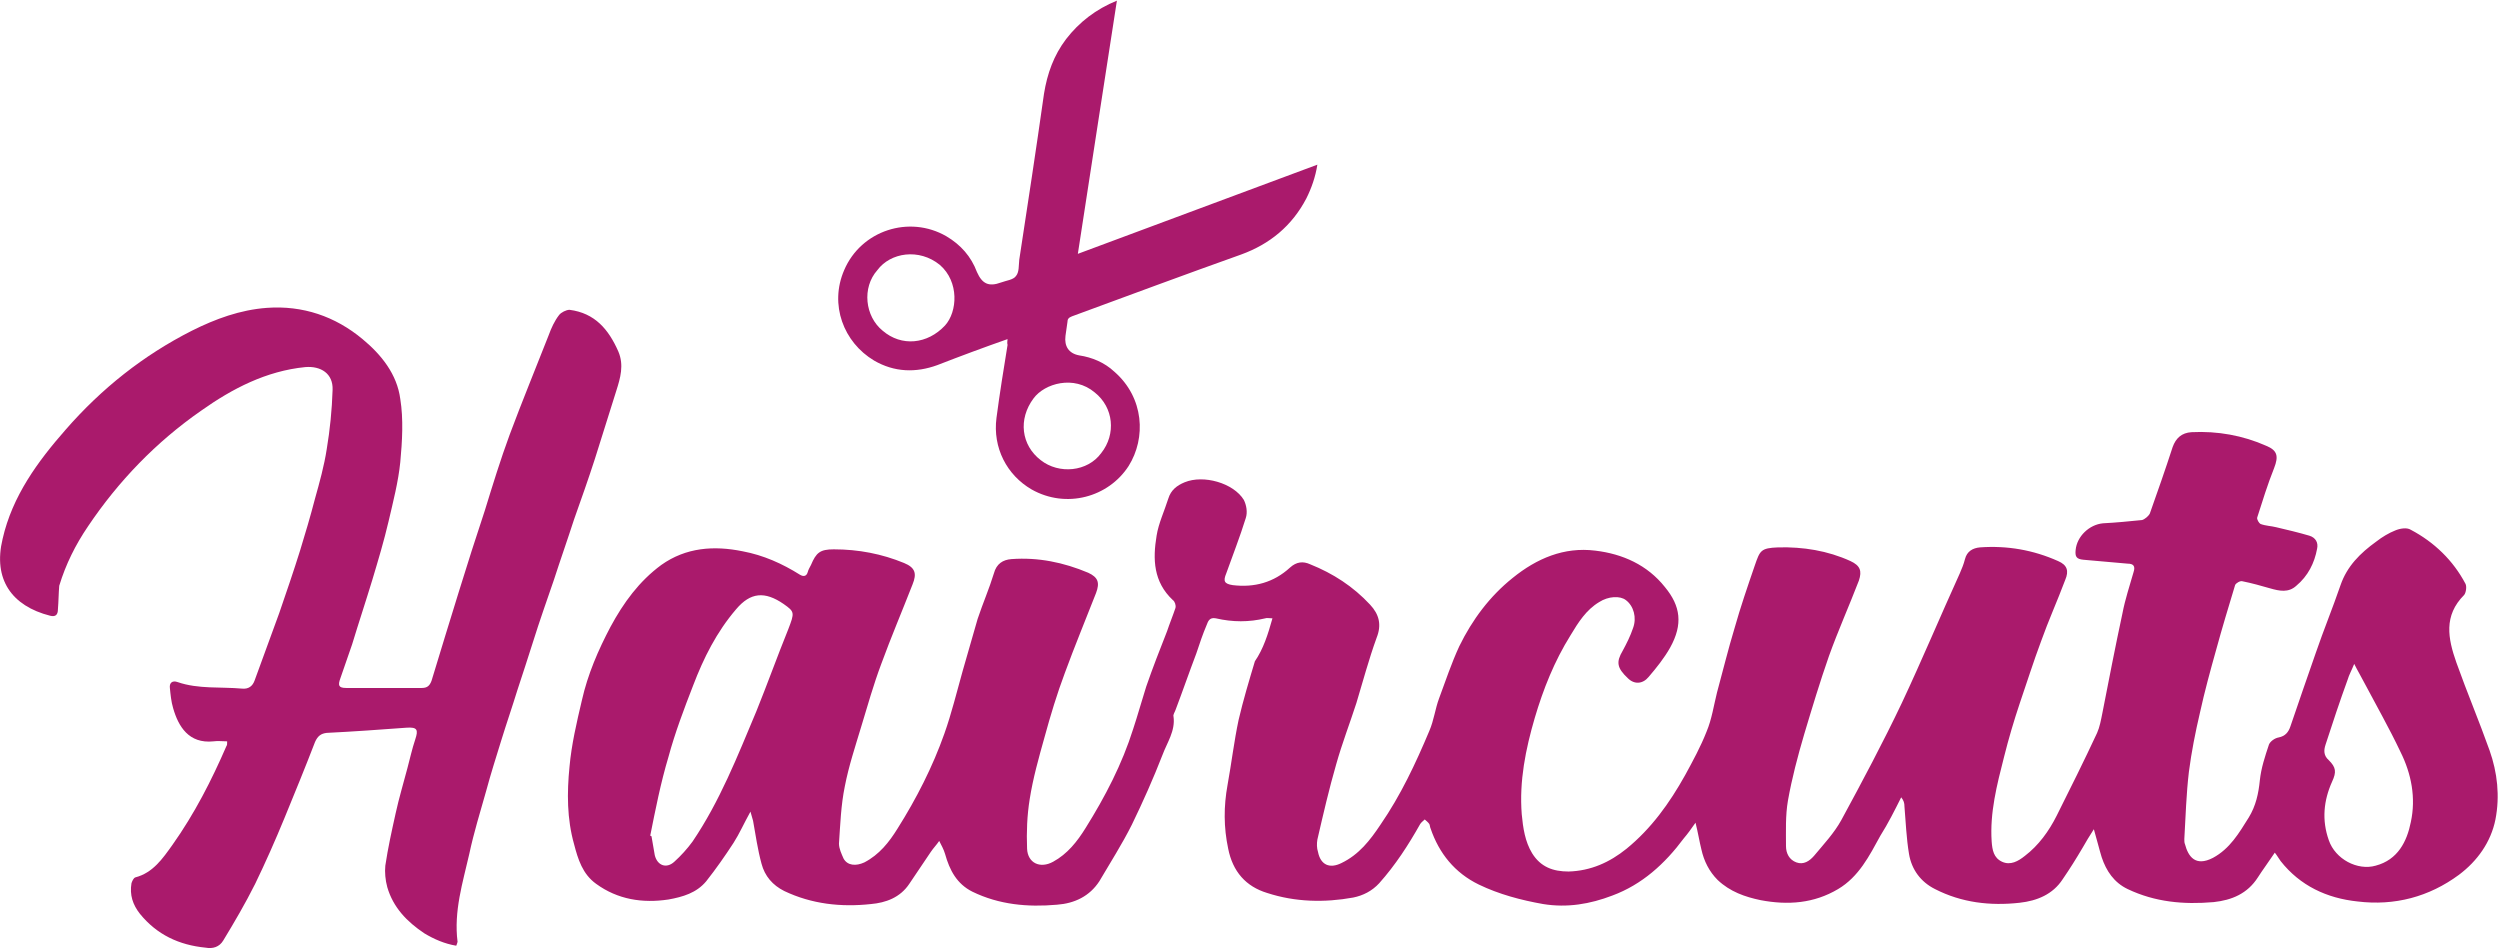
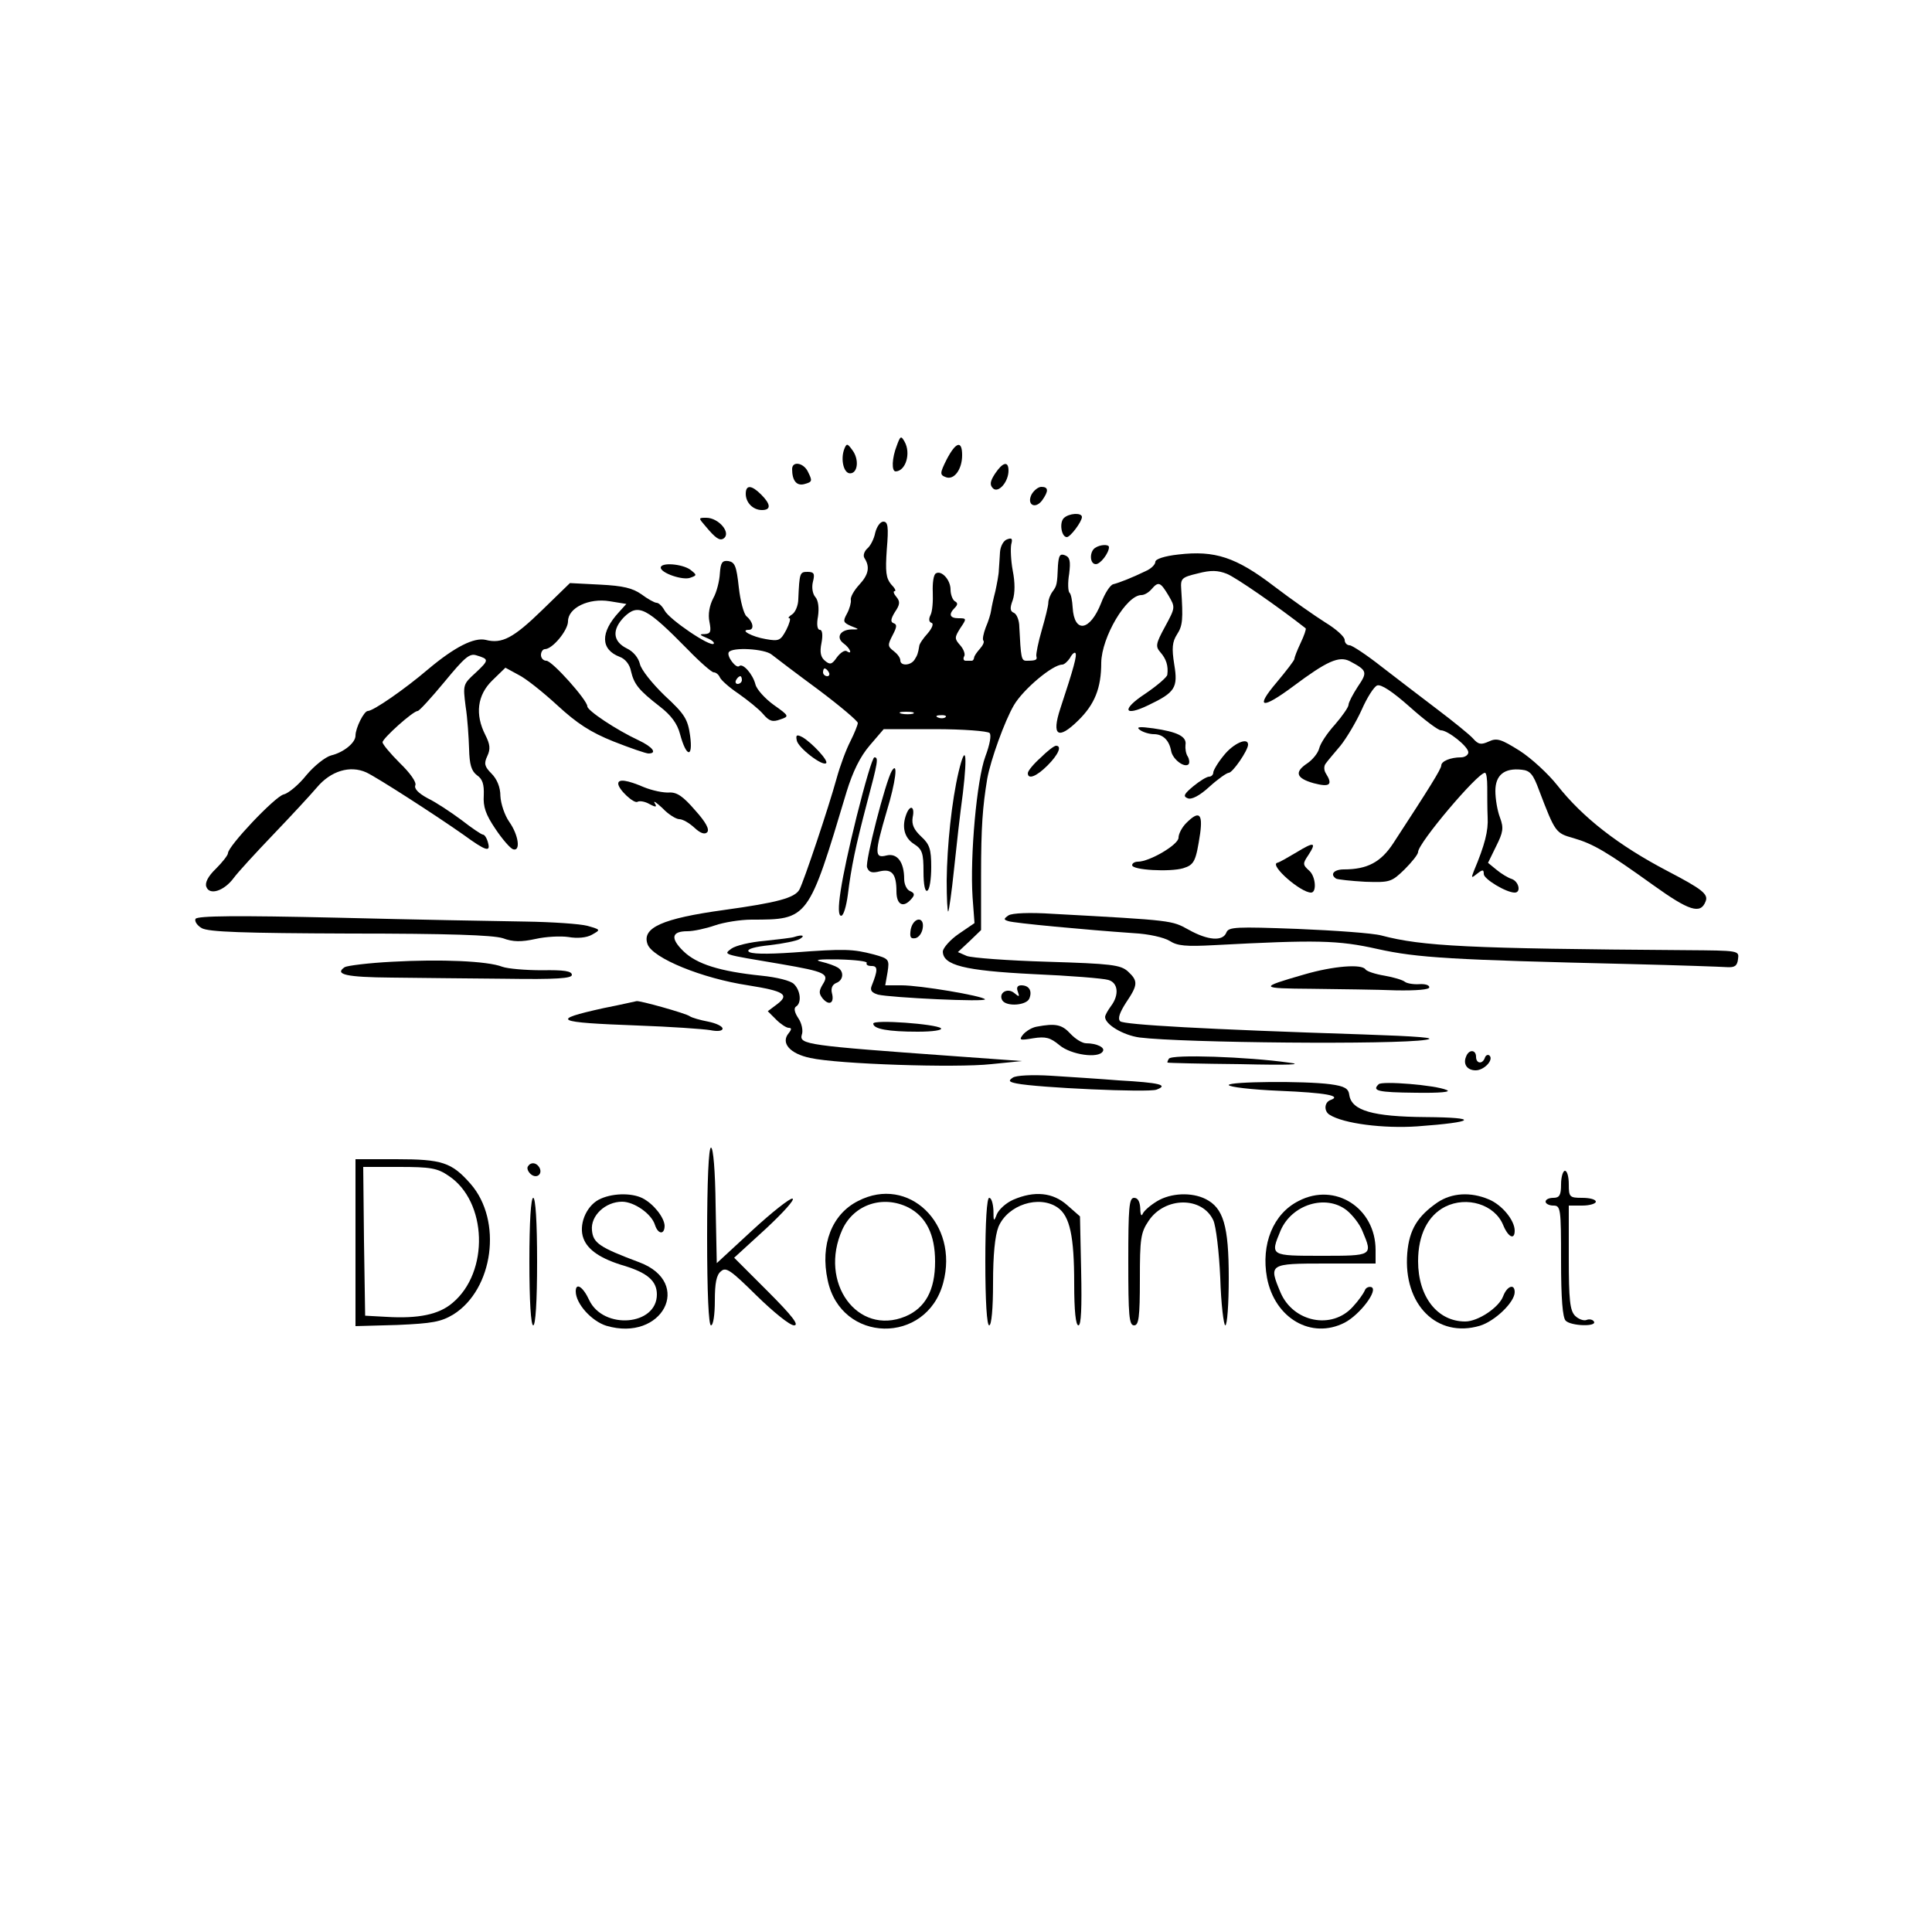
- <svg xmlns="http://www.w3.org/2000/svg" version="1.1" id="Layer_1" x="0px" y="0px" viewBox="0 0 384.1 145.6" style="enable-background:new 0 0 384.1 145.6;" xml:space="preserve">
-   <style type="text/css">
- 	.st0{fill:#AA1A6C;}
- </style>
-   <g>
-     <g>
-       <path class="st0" d="M195.5,95c-0.5,0-0.9-0.1-1.1,0c-2.5,0.6-5,0.6-7.6,0c-1-0.2-1.2,0.5-1.4,1c-0.6,1.4-1.1,2.9-1.6,4.4    c-1.1,2.9-2.1,5.8-3.2,8.7c-0.1,0.3-0.4,0.7-0.3,1c0.3,2.2-1,4-1.7,5.9c-1.4,3.6-3,7.2-4.7,10.7c-1.5,3-3.3,5.8-5,8.7    c-1.5,2.3-3.8,3.4-6.5,3.6c-4.5,0.4-8.9,0-13-2c-2.4-1.2-3.5-3.3-4.2-5.8c-0.2-0.7-0.6-1.4-0.9-2c-0.4,0.6-0.9,1.1-1.3,1.7    c-1.1,1.6-2.2,3.3-3.3,4.9c-1.4,2.1-3.6,2.9-5.9,3.1c-4.6,0.5-9.1,0-13.3-2c-1.8-0.9-3-2.3-3.5-4.2c-0.6-2.2-0.9-4.4-1.3-6.6    c-0.1-0.4-0.2-0.7-0.4-1.4c-1,1.8-1.7,3.4-2.6,4.8c-1.3,2-2.7,4-4.2,5.9c-1.5,1.8-3.6,2.4-5.8,2.8c-4,0.6-7.8,0-11.1-2.4    c-2.1-1.5-2.8-3.8-3.4-6.1c-1.1-3.9-1.1-7.9-0.7-11.9c0.3-3.4,1.1-6.8,1.9-10.2c0.9-4,2.5-7.7,4.4-11.3c2-3.7,4.4-7,7.8-9.5    c3.8-2.7,8.1-3,12.5-2.1c3.2,0.6,6.1,1.9,8.8,3.6c0.5,0.3,1,0.3,1.2-0.4c0.1-0.4,0.3-0.7,0.5-1.1c0.8-1.9,1.4-2.4,3.5-2.4    c3.8,0,7.4,0.7,10.8,2.1c1.7,0.7,2,1.6,1.3,3.3c-1.6,4.1-3.3,8.1-4.8,12.2c-1.2,3.2-2.1,6.4-3.1,9.7c-0.9,3-1.9,6-2.5,9.1    c-0.6,2.9-0.7,5.9-0.9,8.8c0,0.8,0.4,1.6,0.7,2.3c0.6,1.1,1.9,1.2,3.2,0.6c2.3-1.2,3.8-3.1,5.1-5.2c2.9-4.6,5.4-9.5,7.2-14.6    c1.1-3.1,1.9-6.4,2.8-9.6c0.8-2.7,1.5-5.3,2.3-8c0.8-2.4,1.8-4.7,2.5-7c0.4-1.5,1.4-2.1,2.7-2.2c4.1-0.3,8,0.5,11.8,2.1    c1.5,0.7,1.8,1.5,1.2,3.1c-1.6,4.1-3.3,8.2-4.8,12.3c-1.2,3.2-2.2,6.5-3.1,9.8c-0.9,3.2-1.8,6.4-2.3,9.6c-0.4,2.5-0.5,5-0.4,7.6    c0.1,2.2,2,3.1,4,2c2.2-1.2,3.7-3.1,5-5.2c3-4.8,5.6-9.8,7.3-15.2c0.7-2.1,1.3-4.3,2-6.5c1-2.9,2.1-5.7,3.2-8.5    c0.4-1.2,0.9-2.4,1.3-3.6c0.1-0.4-0.1-1-0.4-1.2c-3-2.8-3.1-6.3-2.5-9.9c0.3-1.9,1.2-3.8,1.8-5.7c0.4-1.3,1.3-2,2.5-2.5    c2.9-1.2,7.5,0.1,9.1,2.7c0.4,0.8,0.6,1.9,0.3,2.8c-0.9,2.9-2,5.7-3,8.5c-0.5,1.2-0.3,1.6,1,1.8c3.3,0.4,6.3-0.4,8.8-2.7    c1-0.9,2-1,3.1-0.5c3.5,1.4,6.6,3.4,9.2,6.2c1.4,1.5,1.8,3.1,1,5.1c-1.2,3.3-2.1,6.7-3.1,10c-1,3.1-2.2,6.2-3.1,9.4    c-1.1,3.8-2,7.7-2.9,11.6c-0.1,0.6-0.1,1.3,0.1,1.9c0.4,2,1.8,2.6,3.6,1.7c2.7-1.3,4.4-3.5,6-5.9c3.1-4.5,5.4-9.4,7.5-14.4    c0.7-1.6,0.9-3.4,1.5-5c1-2.7,1.9-5.4,3.1-8c2-4.1,4.7-7.7,8.2-10.5c3.7-3,7.9-4.8,12.7-4.2c4.2,0.5,8,2.2,10.7,5.6    c2.4,2.9,2.8,5.7,0.8,9.3c-0.9,1.6-2.1,3.1-3.3,4.5c-0.9,1.1-2.2,1.2-3.2,0.2c-1.7-1.6-1.8-2.5-0.8-4.2c0.6-1.1,1.2-2.3,1.6-3.5    c0.6-1.6,0.1-3.4-1.1-4.3c-0.9-0.7-2.7-0.6-4.1,0.3c-2,1.2-3.2,3.1-4.4,5.1c-2.5,4-4.2,8.3-5.5,12.7c-1.4,4.8-2.4,9.7-2,14.8    c0.2,2.1,0.5,4.2,1.6,6c1.3,2.1,3.2,2.8,5.6,2.8c3.4-0.1,6.3-1.4,8.9-3.5c3.8-3.1,6.6-7,9-11.3c1.2-2.2,2.4-4.4,3.3-6.7    c0.8-1.9,1.1-4,1.6-6c0.9-3.3,1.7-6.6,2.7-9.9c0.9-3.2,2-6.4,3.1-9.6c0.8-2.3,0.9-2.7,3.6-2.8c3.8-0.1,7.6,0.5,11.1,2.1    c1.5,0.7,1.8,1.5,1.3,3c-1.5,3.9-3.2,7.7-4.6,11.6c-1.4,4-2.6,8-3.8,12c-1,3.4-1.9,6.8-2.5,10.2c-0.4,2.3-0.3,4.7-0.3,7    c0,1.1,0.5,2.1,1.6,2.5c1.1,0.4,2-0.2,2.7-1c1.5-1.8,3.1-3.5,4.2-5.5c3.2-5.9,6.4-11.9,9.3-18c3.1-6.6,5.9-13.3,8.9-19.9    c0.3-0.7,0.6-1.4,0.8-2.2c0.3-1.2,1.2-1.7,2.3-1.8c4.2-0.3,8.2,0.4,12,2.1c1.4,0.6,1.7,1.5,1.1,2.9c-1.2,3.2-2.6,6.3-3.7,9.4    c-1.2,3.2-2.2,6.4-3.3,9.6c-0.9,2.7-1.7,5.4-2.4,8.2c-1.1,4.3-2.2,8.6-1.9,13c0.1,1.3,0.3,2.5,1.6,3.1c1.3,0.6,2.5-0.1,3.5-0.9    c2.1-1.6,3.7-3.8,4.9-6.2c2.1-4.2,4.2-8.4,6.2-12.7c0.4-0.9,0.6-2,0.8-3c1-5.1,2-10.3,3.1-15.4c0.4-2.1,1.1-4.2,1.7-6.3    c0.3-0.9,0-1.3-0.9-1.3c-2.3-0.2-4.5-0.4-6.8-0.6c-1.1-0.1-1.3-0.5-1.2-1.5c0.2-2.1,2.1-3.9,4.2-4.1c2-0.1,4-0.3,6-0.5    c0.4-0.1,1-0.6,1.2-1c1.2-3.4,2.4-6.8,3.5-10.2c0.5-1.4,1.4-2.2,2.9-2.3c4-0.2,7.9,0.5,11.5,2.1c1.7,0.7,1.9,1.6,1.2,3.4    c-1,2.5-1.8,5.1-2.6,7.6c-0.1,0.3,0.3,0.9,0.5,1c0.8,0.3,1.6,0.3,2.4,0.5c1.7,0.4,3.4,0.8,5.1,1.3c1,0.3,1.4,1.1,1.2,2    c-0.4,2.2-1.4,4.2-3.2,5.7c-1.2,1.1-2.6,0.8-4,0.4c-1.4-0.4-2.8-0.8-4.3-1.1c-0.3-0.1-1,0.3-1.1,0.6c-1,3.3-2,6.6-2.9,9.9    c-0.9,3.2-1.8,6.5-2.5,9.7c-0.7,3-1.3,6-1.7,9.1c-0.4,3.4-0.5,6.8-0.7,10.3c0,0.3,0,0.6,0.1,0.8c0.5,1.9,1.6,3.5,4.3,2.1    c2.6-1.4,4-3.8,5.5-6.2c1.1-1.8,1.5-3.7,1.7-5.7c0.2-1.9,0.8-3.7,1.4-5.5c0.2-0.5,0.9-1,1.5-1.1c1-0.2,1.5-0.8,1.8-1.7    c1.3-3.8,2.6-7.6,3.9-11.3c1.2-3.5,2.6-6.9,3.8-10.4c1-2.9,3-4.9,5.5-6.7c0.9-0.7,1.9-1.3,2.9-1.7c0.7-0.3,1.8-0.5,2.4-0.1    c3.6,1.9,6.5,4.7,8.4,8.3c0.2,0.4,0.1,1.3-0.2,1.7c-3.2,3.2-2.5,6.7-1.2,10.4c1.6,4.5,3.5,9,5.1,13.5c1.2,3.4,1.6,7,0.9,10.6    c-0.7,3.5-2.8,6.4-5.6,8.5c-4.6,3.4-9.9,4.8-15.6,4.1c-4.7-0.5-8.8-2.4-11.8-6.2c-0.3-0.4-0.5-0.8-0.9-1.3c-1,1.5-1.9,2.7-2.6,3.8    c-1.6,2.5-4,3.5-6.8,3.8c-4.6,0.4-9,0-13.2-2c-2.1-1-3.3-2.8-4-4.9c-0.4-1.3-0.7-2.6-1.2-4.3c-0.7,1.1-1.2,1.9-1.7,2.8    c-1,1.7-2,3.3-3.1,4.9c-1.5,2.3-3.9,3.3-6.6,3.6c-4.5,0.5-8.9,0-13-2.1c-2.2-1.1-3.6-3-4-5.4c-0.4-2.4-0.5-4.9-0.7-7.3    c0-0.5-0.1-0.9-0.5-1.4c-1,2-2,4-3.2,5.9c-1.7,3.1-3.3,6.3-6.5,8.2c-3.7,2.2-7.7,2.5-11.9,1.7c-2.4-0.5-4.7-1.3-6.6-3.1    c-1.3-1.3-2.1-2.9-2.5-4.7c-0.3-1.2-0.5-2.5-0.9-4.1c-0.7,1-1.2,1.7-1.8,2.4c-2.9,3.9-6.4,7.1-11,8.8c-3.4,1.3-6.9,1.9-10.6,1.3    c-3.4-0.6-6.8-1.5-9.9-3c-3.7-1.8-6.1-4.8-7.4-8.6c-0.1-0.2-0.1-0.5-0.2-0.7c-0.2-0.3-0.5-0.5-0.7-0.7c-0.2,0.2-0.5,0.4-0.7,0.7    c-1.8,3.2-3.8,6.3-6.3,9.1c-1.1,1.2-2.5,1.9-4,2.2c-4.4,0.8-8.9,0.7-13.2-0.7c-3.3-1-5.3-3.3-6-6.8c-0.7-3.3-0.7-6.5-0.1-9.8    c0.6-3.3,1-6.7,1.7-10c0.7-3,1.6-6,2.5-9C194.1,99.7,194.8,97.5,195.5,95z M99.9,128.4c0.1,0,0.2,0.1,0.2,0.1    c0.2,1,0.3,1.9,0.5,2.9c0.4,1.6,1.8,2.1,3,1c1-0.9,2-2,2.8-3.1c4.2-6.2,6.9-13.1,9.8-20c1.7-4.2,3.2-8.4,4.9-12.6    c1-2.6,1-2.7-0.7-3.9c-2.9-2-5.1-1.8-7.3,0.8c-3,3.5-5,7.5-6.6,11.7c-1.4,3.6-2.8,7.3-3.8,11C101.5,120.3,100.7,124.4,99.9,128.4z     M361.7,102c-0.4,1-0.8,1.7-1,2.4c-1.2,3.3-2.3,6.6-3.4,10c-0.3,0.9-0.3,1.7,0.5,2.4c1.1,1.1,1.2,1.8,0.5,3.3    c-1.3,2.9-1.6,5.9-0.5,9c1,2.9,4.4,4.7,7.2,3.9c3.4-0.9,4.8-3.7,5.4-6.7c0.8-3.7,0.1-7.4-1.6-10.8c-1.7-3.6-3.7-7.1-5.6-10.7    C362.8,104,362.3,103.2,361.7,102z" />
-       <path class="st0" d="M70.1,145.3c-1.8-0.3-3.4-1-4.9-1.9c-2.7-1.8-4.8-4-5.7-7.1c-0.3-1.1-0.4-2.3-0.3-3.3c0.4-2.7,1-5.4,1.6-8.1    c0.5-2.3,1.2-4.6,1.8-6.9c0.4-1.5,0.7-2.9,1.2-4.4c0.5-1.5,0.3-1.9-1.3-1.8c-4.1,0.3-8.2,0.6-12.3,0.8c-0.9,0.1-1.4,0.5-1.8,1.4    c-1.5,3.9-3.1,7.8-4.7,11.7c-1.4,3.4-2.9,6.8-4.5,10.1c-1.5,3-3.2,5.9-4.9,8.7c-0.6,1-1.6,1.3-2.7,1.1c-4.1-0.4-7.5-2-10.1-5.2    c-1.1-1.4-1.6-2.9-1.3-4.7c0.1-0.3,0.3-0.8,0.6-0.9c2.7-0.7,4.2-2.9,5.7-5c3.4-4.8,6-9.9,8.3-15.2c0.1-0.1,0.1-0.3,0.1-0.7    c-0.8,0-1.4-0.1-2.1,0c-3.8,0.4-5.4-2.3-6.2-5.1c-0.3-1-0.4-2.1-0.5-3.1c-0.1-0.8,0.4-1.2,1.2-0.9c3.2,1.1,6.6,0.7,9.9,1    c1,0.1,1.6-0.4,1.9-1.2c1.3-3.5,2.5-6.9,3.8-10.4c1.1-3.2,2.2-6.4,3.2-9.6c0.8-2.6,1.6-5.3,2.3-8c0.7-2.5,1.4-5,1.8-7.6    c0.5-3,0.8-6,0.9-9.1c0.1-2.5-1.8-3.7-4.2-3.5c-6,0.6-11.2,3.3-16,6.7c-6.9,4.8-12.7,10.8-17.4,17.8c-1.9,2.8-3.4,5.8-4.4,9.1    C9,91.2,9,92.4,8.9,93.6c0,0.9-0.4,1.2-1.2,1C1.8,93.1-1.1,89,0.4,82.8c1.5-6.6,5.4-11.9,9.7-16.8c5.5-6.3,11.9-11.4,19.4-15.2    c3.6-1.8,7.4-3.2,11.5-3.5c5.5-0.4,10.5,1.3,14.7,4.8c2.9,2.4,5.3,5.4,5.8,9.2c0.5,3.1,0.3,6.5,0,9.7c-0.3,3-1.1,6.1-1.8,9.1    c-0.7,3-1.6,6-2.5,9c-1,3.3-2.1,6.6-3.1,9.9c-0.6,1.7-1.2,3.5-1.8,5.2c-0.4,1.1-0.3,1.5,0.9,1.5c3.9,0,7.7,0,11.6,0    c0.8,0,1.2-0.3,1.5-1.1c1.4-4.6,2.8-9.2,4.2-13.7c1.3-4.2,2.6-8.3,4-12.5c1.2-3.9,2.4-7.8,3.8-11.6c1.9-5.1,4-10.2,6-15.3    c0.4-1.1,0.9-2.2,1.6-3.1c0.3-0.4,1.1-0.8,1.6-0.8c3.9,0.5,6,3,7.5,6.4c0.9,2.1,0.3,4.1-0.3,6c-1.1,3.5-2.2,7-3.3,10.5    c-1,3.1-2.1,6.2-3.2,9.3c-1,3.1-2.1,6.2-3.1,9.3c-1.1,3.2-2.2,6.3-3.2,9.5c-0.8,2.5-1.6,5-2.4,7.4c-0.8,2.6-1.7,5.2-2.5,7.8    c-0.8,2.6-1.6,5.1-2.3,7.7c-0.9,3.2-1.9,6.4-2.6,9.7c-1,4.4-2.4,8.8-1.8,13.5C70.3,144.8,70.2,145,70.1,145.3z" />
-     </g>
-     <g id="uv8a9O_1_">
-       <g>
-         <path class="st0" d="M154.8,52.1c-3.7,1.3-7.2,2.6-10.8,4c-3.3,1.2-6.6,1.1-9.7-0.7c-4.7-2.8-6.9-8.6-4.6-13.9     c2.6-6.1,10-8.5,15.7-5.2c2.2,1.3,3.8,3.1,4.7,5.5c0.8,1.8,1.8,2.3,3.7,1.6c0.8-0.3,1.9-0.4,2.3-1c0.5-0.6,0.4-1.6,0.5-2.5     c1.3-8.5,2.6-17,3.8-25.5c0.5-3.1,1.5-5.9,3.4-8.4c2-2.6,4.6-4.6,7.8-5.9c-2,13-4,25.8-6,38.9c12.3-4.6,24.5-9.1,36.8-13.7     c-0.3,1.9-0.9,3.6-1.7,5.2c-2.2,4.2-5.6,7-10,8.6c-8.7,3.1-17.3,6.3-26,9.5c-0.5,0.2-0.7,0.4-0.7,0.9c-0.1,0.7-0.2,1.4-0.3,2.1     c-0.2,1.6,0.5,2.7,2.1,3c2,0.3,3.9,1.1,5.4,2.5c4.6,4,4.9,10.2,2.2,14.5c-3.1,4.8-9.6,6.6-14.9,3.6c-3.8-2.2-6-6.4-5.4-11     c0.5-3.8,1.1-7.5,1.7-11.2C154.7,52.6,154.8,52.4,154.8,52.1z M169.2,69.6c2.3-2.9,1.9-7-1-9.3c-3.2-2.7-7.7-1.4-9.4,0.9     c-2.4,3.2-1.9,7.2,1.1,9.5C162.7,72.9,167.1,72.5,169.2,69.6z M134.8,41.5c-2.4,2.7-1.9,7.1,0.8,9.3c2.9,2.5,6.9,2.1,9.6-0.8     c1.9-2.1,2.2-6.7-0.8-9.3C141.2,38.1,136.8,38.8,134.8,41.5z" />
-       </g>
-     </g>
+ <svg xmlns="http://www.w3.org/2000/svg" version="1.0" width="500pt" height="500pt" viewBox="0 0 500 500" preserveAspectRatio="xMidYMid meet">
+   <g transform="translate(0,500) scale(0.1,-0.1)" fill="#000000" stroke="none">
+     <path d="M2321 3847 c-13 -33 -14 -67 -3 -67 26 1 40 47 23 77 -9 16 -11 15 -20 -10z" />
+     <path d="M2185 3838 c-10 -26 -2 -63 15 -63 20 0 24 36 6 60 -13 18 -15 18 -21 3z" />
+     <path d="M2450 3811 c-18 -36 -18 -40 -2 -46 21 -8 42 20 42 57 0 39 -16 35 -40 -11z" />
+     <path d="M2050 3786 c0 -29 11 -44 31 -39 22 6 22 8 9 34 -12 22 -40 26 -40 5z" />
+     <path d="M2575 3774 c-13 -20 -14 -29 -5 -38 14 -13 40 17 40 46 0 26 -15 22 -35 -8z" />
+     <path d="M1930 3722 c0 -23 19 -42 42 -42 24 0 23 15 -2 40 -25 25 -40 26 -40 2z" />
+     <path d="M2670 3721 c-14 -27 9 -40 27 -16 17 24 17 35 -2 35 -8 0 -19 -9 -25 -19z" />
+     <path d="M2753 3659 c-12 -12 -6 -49 8 -49 9 0 39 40 39 52 0 12 -34 10 -47 -3z" />
+     <path d="M1826 3638 c25 -30 36 -38 46 -32 22 14 -12 54 -44 54 -21 0 -21 0 -2 -22z" />
+     <path d="M2265 3621 c-3 -16 -13 -35 -21 -41 -7 -7 -11 -17 -7 -24 15 -23 11 -43 -13 -69 -14 -15 -24 -33 -22 -40 1 -6 -3 -22 -10 -35 -11 -20 -10 -23 10 -32 23 -9 23 -9 1 -9 -29 -1 -40 -21 -20 -36 18 -13 24 -31 8 -20 -5 3 -16 -4 -25 -16 -13 -19 -18 -20 -31 -9 -11 9 -14 22 -9 46 4 21 2 34 -4 34 -7 0 -9 14 -5 35 3 21 1 41 -7 50 -7 8 -10 25 -6 40 5 20 3 25 -14 25 -20 0 -21 -2 -24 -70 0 -17 -8 -35 -16 -40 -8 -5 -12 -10 -7 -10 4 0 0 -14 -8 -30 -15 -28 -19 -30 -53 -24 -36 6 -69 24 -44 24 15 0 11 21 -6 35 -7 6 -16 39 -20 75 -6 55 -10 65 -27 68 -16 2 -20 -4 -22 -32 -1 -19 -8 -48 -17 -64 -10 -19 -14 -42 -10 -61 5 -26 3 -31 -12 -32 -15 0 -14 -2 5 -10 13 -5 21 -12 18 -15 -9 -9 -115 63 -127 86 -6 11 -15 20 -21 20 -5 0 -23 10 -39 22 -23 16 -47 22 -107 25 l-78 4 -72 -70 c-74 -72 -104 -88 -146 -77 -30 7 -80 -18 -149 -76 -61 -52 -142 -108 -156 -108 -10 0 -32 -44 -32 -64 0 -18 -30 -43 -63 -51 -15 -4 -44 -27 -64 -51 -19 -24 -46 -47 -59 -50 -23 -6 -144 -134 -144 -152 0 -5 -14 -23 -31 -40 -21 -20 -29 -37 -25 -47 8 -23 46 -11 71 23 11 15 57 65 102 112 45 47 96 102 113 122 36 43 86 58 128 39 28 -13 180 -111 251 -161 59 -43 71 -46 64 -21 -3 12 -9 21 -13 21 -4 0 -29 17 -56 38 -27 20 -66 46 -87 56 -24 13 -36 25 -32 34 3 8 -14 32 -40 57 -25 25 -45 49 -45 54 0 10 79 81 91 81 4 0 35 34 69 75 52 63 65 75 83 69 33 -10 33 -12 -2 -45 -33 -30 -33 -31 -26 -87 5 -31 8 -81 9 -110 1 -41 6 -57 20 -68 15 -10 19 -24 18 -52 -2 -30 5 -50 30 -87 18 -27 39 -51 46 -53 20 -6 14 37 -10 71 -12 17 -22 47 -23 67 0 23 -9 44 -23 58 -18 18 -20 26 -11 45 9 19 7 31 -5 55 -27 53 -21 103 18 141 l34 33 33 -18 c19 -9 64 -45 101 -79 51 -47 86 -70 146 -94 43 -17 84 -31 90 -31 24 0 11 17 -25 34 -58 27 -133 77 -133 88 0 16 -91 118 -106 118 -8 0 -14 7 -14 15 0 8 5 15 10 15 20 0 60 49 60 72 0 35 54 61 108 52 l43 -7 -19 -21 c-49 -53 -48 -97 2 -116 14 -5 26 -20 29 -37 8 -34 20 -49 74 -91 30 -23 46 -45 53 -72 16 -60 34 -63 26 -4 -6 43 -14 56 -66 104 -32 31 -61 67 -64 82 -4 16 -17 32 -34 40 -36 18 -39 48 -7 81 37 36 58 25 166 -85 31 -32 61 -58 66 -58 6 0 13 -6 16 -13 3 -7 24 -26 48 -42 24 -17 53 -40 64 -53 16 -19 25 -21 44 -14 24 8 24 9 -17 38 -22 16 -44 40 -47 53 -7 27 -33 56 -42 47 -8 -7 -33 26 -27 36 9 14 93 9 111 -6 10 -8 64 -49 121 -91 56 -42 102 -81 102 -86 0 -5 -9 -27 -19 -47 -11 -21 -27 -64 -36 -97 -21 -76 -84 -264 -96 -287 -12 -22 -58 -34 -195 -53 -160 -22 -214 -46 -198 -89 14 -36 141 -88 260 -106 94 -15 108 -24 75 -49 l-24 -18 22 -22 c11 -11 26 -21 32 -21 8 0 8 -4 0 -14 -21 -25 3 -53 56 -64 71 -16 377 -26 468 -16 l80 8 -180 13 c-375 27 -397 30 -390 55 4 10 0 30 -9 43 -10 15 -12 26 -6 30 15 9 12 41 -5 58 -8 9 -45 18 -85 22 -107 11 -167 30 -201 63 -35 34 -31 52 10 52 16 0 48 7 71 15 23 8 66 15 95 15 147 0 147 0 246 331 16 52 35 91 60 120 l36 42 132 0 c73 0 137 -5 142 -10 5 -5 1 -29 -11 -61 -22 -59 -40 -257 -33 -364 l5 -67 -41 -28 c-22 -15 -40 -36 -41 -45 0 -36 55 -50 234 -59 94 -4 181 -11 194 -15 26 -7 29 -39 7 -68 -8 -11 -15 -23 -15 -28 0 -19 46 -47 89 -53 111 -14 663 -19 741 -6 32 5 -18 9 -165 14 -402 13 -617 25 -626 34 -7 7 -1 23 15 48 31 46 32 56 5 81 -19 17 -43 20 -208 25 -102 3 -196 10 -209 15 l-23 10 30 28 30 29 0 142 c0 126 4 177 16 250 9 49 45 149 69 190 24 41 100 105 125 105 5 0 14 8 20 17 5 10 12 16 14 13 5 -5 -4 -38 -39 -144 -23 -70 -6 -82 46 -31 43 42 60 84 60 150 1 66 65 175 104 175 8 0 19 7 26 15 18 21 23 19 44 -16 18 -31 18 -31 -9 -81 -24 -44 -25 -51 -12 -66 15 -17 21 -35 18 -58 0 -6 -27 -29 -58 -50 -61 -40 -55 -60 9 -29 69 33 77 45 67 105 -7 43 -5 59 7 78 15 23 16 39 11 117 -2 28 1 31 43 41 34 9 52 8 75 -1 23 -9 134 -86 204 -141 2 -2 -4 -19 -13 -38 -9 -19 -16 -37 -16 -41 0 -4 -21 -31 -46 -61 -57 -67 -39 -71 43 -10 87 65 118 79 146 65 45 -24 47 -28 21 -66 -13 -20 -24 -41 -24 -47 0 -6 -16 -29 -35 -51 -20 -22 -38 -49 -41 -62 -3 -12 -17 -29 -30 -38 -35 -23 -30 -39 16 -52 42 -11 50 -4 31 26 -5 8 -5 19 0 25 4 6 22 27 38 46 16 20 41 62 55 93 14 32 32 60 40 63 10 4 40 -16 84 -55 38 -34 74 -61 81 -61 18 0 71 -42 71 -57 0 -7 -9 -13 -19 -13 -27 0 -51 -10 -51 -21 0 -9 -32 -60 -124 -201 -32 -49 -67 -68 -128 -68 -26 0 -37 -13 -20 -24 4 -2 38 -6 75 -8 64 -2 68 -1 102 32 19 19 35 39 35 45 0 23 154 205 173 205 4 0 6 -17 6 -37 0 -21 0 -56 1 -78 2 -35 -7 -71 -36 -140 -7 -18 -6 -18 9 -6 14 11 17 11 17 -1 0 -13 58 -48 80 -48 17 0 11 28 -7 35 -10 3 -28 14 -40 24 l-22 18 21 43 c18 36 20 47 10 74 -7 18 -12 49 -12 69 0 41 23 60 68 55 22 -2 30 -12 45 -53 42 -110 43 -111 89 -124 52 -15 87 -36 207 -122 92 -66 122 -76 135 -42 8 19 -9 32 -99 79 -126 66 -219 138 -285 222 -23 29 -66 69 -97 89 -48 30 -59 34 -80 24 -20 -9 -27 -8 -41 8 -9 10 -51 44 -92 75 -41 31 -106 81 -145 111 -38 30 -76 55 -82 55 -7 0 -13 6 -13 14 0 8 -22 28 -50 45 -27 17 -87 59 -133 94 -98 75 -153 93 -247 82 -37 -4 -60 -12 -60 -19 0 -7 -11 -18 -25 -24 -35 -17 -68 -30 -84 -34 -8 -2 -22 -24 -31 -48 -29 -74 -70 -80 -74 -12 -1 17 -4 34 -8 38 -4 3 -5 26 -1 49 4 33 2 43 -11 48 -13 5 -16 -1 -18 -26 -2 -50 -3 -53 -14 -68 -6 -8 -11 -21 -11 -29 0 -8 -8 -40 -17 -71 -9 -31 -15 -61 -14 -67 3 -10 -1 -12 -26 -12 -13 0 -14 9 -18 87 0 18 -7 34 -14 37 -10 4 -11 12 -3 33 6 18 6 46 0 76 -5 27 -6 57 -4 68 4 15 2 18 -11 13 -9 -3 -17 -18 -18 -33 -1 -14 -2 -35 -3 -46 0 -11 -5 -36 -9 -55 -5 -19 -10 -42 -11 -50 -1 -8 -7 -28 -14 -44 -6 -16 -9 -31 -6 -34 3 -3 -1 -12 -9 -21 -8 -9 -15 -19 -15 -23 -1 -5 -3 -8 -6 -8 -3 0 -10 0 -16 0 -5 0 -7 5 -4 11 4 5 -1 19 -10 29 -15 17 -15 20 0 44 17 25 17 26 -4 26 -23 0 -27 10 -10 27 8 8 8 13 0 17 -6 4 -11 18 -11 30 0 26 -24 51 -38 42 -6 -3 -9 -25 -8 -48 1 -24 -1 -51 -6 -60 -5 -10 -4 -18 3 -20 6 -2 1 -14 -10 -27 -12 -13 -22 -28 -22 -33 -3 -19 -5 -24 -12 -35 -10 -16 -37 -17 -37 -2 0 7 -8 17 -17 24 -16 12 -16 16 -3 41 11 21 12 28 3 31 -9 3 -8 11 3 29 13 19 14 27 4 39 -7 8 -9 15 -5 15 5 0 1 8 -9 18 -13 16 -15 32 -11 90 5 59 3 72 -9 72 -8 0 -17 -13 -21 -29z m-120 -361 c3 -5 1 -10 -4 -10 -6 0 -11 5 -11 10 0 6 2 10 4 10 3 0 8 -4 11 -10z m-225 -20 c0 -5 -5 -10 -11 -10 -5 0 -7 5 -4 10 3 6 8 10 11 10 2 0 4 -4 4 -10z m443 -87 c-7 -2 -21 -2 -30 0 -10 3 -4 5 12 5 17 0 24 -2 18 -5z m84 -9 c-3 -3 -12 -4 -19 -1 -8 3 -5 6 6 6 11 1 17 -2 13 -5z" />
+     <path d="M2834 3582 c-15 -10 -14 -42 2 -42 12 0 34 29 34 44 0 8 -23 7 -36 -2z" />
+     <path d="M1710 3531 c0 -14 58 -34 77 -26 17 6 17 7 -1 21 -22 15 -76 19 -76 5z" />
+     <path d="M2950 3111 c8 -6 25 -11 36 -11 24 0 40 -16 45 -44 4 -21 34 -44 45 -34 3 4 2 13 -2 20 -5 7 -7 21 -6 30 4 22 -21 34 -83 43 -36 5 -46 4 -35 -4z" />
+     <path d="M2062 3084 c3 -19 67 -68 76 -59 7 6 -37 53 -61 67 -15 8 -18 6 -15 -8z" />
+     <path d="M3168 3046 c-16 -19 -28 -40 -28 -45 0 -6 -5 -11 -11 -11 -6 0 -24 -11 -41 -25 -24 -20 -27 -26 -14 -31 10 -4 31 7 56 30 22 20 45 36 50 36 10 0 50 58 50 73 0 20 -38 3 -62 -27z" />
+     <path d="M2693 3039 c-18 -16 -33 -34 -33 -40 0 -17 22 -9 51 20 28 28 38 51 22 51 -5 0 -23 -14 -40 -31z" />
+     <path d="M2481 3003 c-18 -76 -30 -191 -31 -282 0 -46 2 -82 4 -80 2 2 9 51 15 109 6 58 16 147 23 198 12 102 7 130 -11 55z" />
+     <path d="M2217 2887 c-42 -170 -55 -257 -40 -257 6 0 13 24 17 53 9 73 20 126 50 240 28 105 30 117 19 117 -5 0 -25 -69 -46 -153z" />
+     <path d="M2308 3005 c-16 -27 -70 -236 -64 -250 5 -13 13 -15 33 -10 31 7 43 -6 43 -52 0 -35 18 -44 39 -19 9 10 8 15 -4 20 -8 3 -15 17 -15 31 0 44 -18 68 -46 61 -31 -8 -31 6 1 115 23 75 30 131 13 104z" />
+     <path d="M1600 2972 c0 -15 41 -53 50 -47 5 3 19 1 31 -6 17 -9 20 -8 13 3 -4 7 5 1 21 -14 15 -16 35 -28 43 -28 9 0 26 -10 39 -22 16 -15 27 -18 33 -12 7 7 -3 26 -31 57 -31 36 -47 47 -67 46 -15 -1 -44 5 -66 14 -42 18 -66 22 -66 9z" />
+     <path d="M2346 2894 c-13 -33 -6 -62 19 -78 22 -14 25 -24 25 -72 0 -34 4 -53 10 -49 6 3 10 31 10 61 0 46 -4 59 -26 79 -19 18 -25 31 -22 50 6 27 -6 34 -16 9z" />
+     <path d="M3070 2870 c-11 -11 -20 -28 -20 -38 0 -18 -75 -62 -105 -62 -8 0 -15 -4 -15 -9 0 -13 98 -18 132 -8 29 9 33 18 44 90 7 52 -3 60 -36 27z" />
+     <path d="M3355 2794 c-22 -13 -44 -26 -50 -27 -19 -7 61 -77 88 -77 15 0 12 41 -4 56 -18 16 -18 19 -3 41 22 34 15 35 -31 7z" />
+     <path d="M2610 2631 c-13 -9 -13 -11 0 -15 15 -5 195 -22 324 -31 39 -2 78 -11 93 -20 20 -13 42 -15 116 -11 264 14 320 13 422 -10 104 -23 191 -28 655 -39 124 -3 236 -7 250 -8 19 -1 26 3 28 21 3 22 3 22 -135 23 -564 4 -682 10 -788 38 -22 6 -120 13 -217 17 -160 6 -178 5 -184 -9 -9 -24 -48 -21 -98 7 -44 24 -38 24 -351 41 -60 4 -106 2 -115 -4z" />
+     <path d="M506 2622 c-3 -6 4 -17 16 -24 18 -10 107 -13 383 -14 257 0 370 -4 396 -12 27 -10 48 -10 85 -2 26 6 65 8 85 5 23 -4 47 -2 61 6 23 13 23 13 -12 23 -19 5 -91 10 -160 11 -69 1 -287 5 -486 10 -261 6 -363 5 -368 -3z" />
+     <path d="M2357 2595 c-3 -20 -1 -25 12 -23 9 2 17 13 19 26 5 31 -24 29 -31 -3z" />
+     <path d="M2055 2575 c-5 -2 -40 -6 -77 -10 -36 -3 -74 -12 -85 -20 -21 -16 -26 -14 128 -40 116 -20 126 -25 108 -53 -10 -17 -10 -23 0 -36 17 -20 31 -12 24 14 -3 12 1 22 11 26 19 7 21 30 4 40 -6 4 -25 11 -42 15 -21 5 -7 7 45 6 42 -1 75 -5 72 -9 -2 -5 3 -8 13 -8 16 0 16 -11 0 -51 -5 -12 0 -18 16 -23 33 -8 284 -20 277 -12 -8 9 -167 36 -216 36 l-42 0 6 34 c5 33 4 35 -36 46 -54 14 -75 15 -207 5 -73 -5 -113 -4 -117 3 -4 6 17 12 56 16 34 4 69 11 77 16 15 9 6 12 -15 5z" />
+     <path d="M1015 2511 c-60 -3 -116 -10 -123 -14 -28 -19 5 -26 121 -27 67 -1 200 -2 295 -3 133 -2 172 1 172 10 0 10 -21 13 -77 12 -43 0 -89 4 -103 9 -38 15 -160 20 -285 13z" />
+     <path d="M3375 2478 c-118 -34 -117 -36 20 -37 72 -1 169 -2 217 -4 54 -1 88 2 87 8 0 6 -12 9 -26 8 -15 -1 -32 2 -37 6 -6 5 -30 12 -53 16 -24 4 -45 11 -49 16 -9 15 -84 9 -159 -13z" />
+     <path d="M2634 2434 c5 -14 4 -15 -9 -4 -18 15 -42 0 -31 -19 11 -17 63 -13 70 5 8 20 -1 34 -21 34 -10 0 -13 -6 -9 -16z" />
+     <path d="M1562 2391 c-140 -31 -127 -37 88 -45 85 -3 170 -9 188 -12 20 -4 32 -2 32 4 0 6 -17 14 -37 18 -21 4 -42 10 -48 14 -8 7 -133 42 -138 39 -1 0 -39 -9 -85 -18z" />
+     <path d="M2260 2351 c0 -14 39 -21 115 -21 40 0 65 4 60 9 -13 11 -175 23 -175 12z" />
+     <path d="M2683 2343 c-12 -2 -27 -11 -35 -20 -12 -15 -9 -16 26 -10 32 5 44 2 68 -18 30 -25 101 -35 112 -16 7 10 -16 21 -43 21 -10 0 -28 11 -41 25 -22 24 -39 27 -87 18z" />
+     <path d="M3794 2265 c-8 -19 3 -35 25 -35 22 0 47 27 36 38 -4 4 -10 1 -12 -5 -6 -18 -23 -16 -23 2 0 19 -19 20 -26 0z" />
+     <path d="M3025 2260 c-3 -5 -5 -10 -3 -10 2 -1 86 -3 188 -4 128 -3 166 -1 125 4 -106 15 -303 22 -310 10z" />
+     <path d="M2621 2211 c-12 -8 -10 -11 10 -15 54 -11 341 -24 362 -16 32 12 9 18 -98 24 -49 4 -128 9 -175 12 -49 3 -91 1 -99 -5z" />
+     <path d="M3180 2192 c0 -5 59 -12 131 -15 121 -5 163 -13 132 -24 -16 -6 -17 -29 -2 -38 36 -23 140 -36 227 -30 151 11 163 23 22 24 -138 1 -192 17 -198 57 -2 17 -12 23 -49 28 -68 9 -263 7 -263 -2z" />
+     <path d="M3568 2194 c-18 -17 -3 -21 95 -22 64 -1 94 2 81 7 -29 13 -168 24 -176 15z" />
+     <path d="M1830 1800 c0 -147 4 -230 10 -230 6 0 10 28 10 64 0 45 4 67 16 76 13 12 26 2 92 -63 44 -43 86 -77 97 -77 14 0 -4 24 -68 88 l-87 87 82 75 c44 41 76 76 69 78 -6 2 -53 -35 -104 -82 l-92 -85 -3 150 c-1 88 -6 149 -12 149 -6 0 -10 -87 -10 -230z" />
+     <path d="M920 1784 l0 -216 108 3 c91 4 113 8 145 27 104 65 128 243 45 338 -49 56 -74 64 -193 64 l-105 0 0 -216z m241 173 c100 -66 106 -249 10 -329 -35 -30 -88 -41 -171 -36 l-55 3 -3 193 -2 192 93 0 c81 0 99 -3 128 -23z" />
+     <path d="M1366 1981 c-3 -5 1 -14 8 -20 16 -13 32 2 21 19 -8 12 -22 13 -29 1z" />
+     <path d="M4040 1935 c0 -28 -4 -35 -20 -35 -11 0 -20 -4 -20 -10 0 -5 9 -10 20 -10 19 0 20 -7 20 -143 0 -98 4 -147 12 -155 14 -14 82 -16 73 -2 -3 5 -12 7 -19 4 -7 -3 -21 2 -30 11 -13 14 -16 40 -16 151 l0 134 35 0 c19 0 35 5 35 10 0 6 -16 10 -35 10 -33 0 -35 2 -35 35 0 19 -4 35 -10 35 -5 0 -10 -16 -10 -35z" />
+     <path d="M1549 1895 c-33 -18 -52 -66 -39 -100 11 -30 45 -53 106 -71 59 -18 84 -39 84 -74 0 -81 -138 -92 -175 -15 -16 35 -35 47 -35 23 0 -32 41 -77 79 -89 145 -43 226 111 86 164 -104 39 -120 50 -123 83 -4 38 35 74 78 74 31 0 76 -31 85 -60 8 -25 25 -26 25 -2 -1 21 -28 56 -57 71 -30 15 -82 13 -114 -4z" />
+     <path d="M2221 1892 c-68 -34 -99 -113 -79 -205 34 -164 256 -168 299 -7 41 153 -90 279 -220 212z m130 -17 c46 -24 69 -70 69 -140 0 -74 -25 -120 -77 -142 -124 -51 -225 88 -163 225 30 65 105 90 171 57z" />
+     <path d="M2622 1895 c-18 -8 -36 -24 -42 -37 -8 -21 -9 -20 -9 10 -1 17 -5 32 -11 32 -6 0 -10 -62 -10 -165 0 -103 4 -165 10 -165 6 0 10 43 10 110 0 73 5 122 14 145 24 57 105 83 153 50 32 -22 43 -75 43 -197 0 -71 4 -108 11 -108 7 0 9 45 7 141 l-3 141 -33 29 c-37 33 -85 38 -140 14z" />
+     <path d="M2994 1891 c-18 -11 -34 -25 -37 -33 -3 -7 -6 -1 -6 15 -1 17 -6 27 -16 27 -13 0 -15 -25 -15 -165 0 -140 2 -165 15 -165 12 0 15 20 15 119 0 106 2 121 23 152 42 62 138 63 167 1 7 -15 15 -82 18 -149 2 -68 9 -123 13 -123 5 0 9 55 9 123 0 135 -14 181 -60 204 -36 18 -90 16 -126 -6z" />
+     <path d="M3361 1892 c-66 -33 -98 -112 -82 -199 20 -105 115 -160 201 -116 40 21 88 85 69 92 -7 2 -15 -2 -17 -9 -3 -7 -16 -26 -31 -42 -54 -60 -154 -40 -187 37 -31 74 -30 75 116 75 l130 0 0 35 c0 109 -105 176 -199 127z m124 -24 c15 -12 34 -36 41 -54 27 -64 27 -64 -106 -64 -133 0 -133 0 -106 65 29 68 117 95 171 53z" />
+     <path d="M3720 1888 c-52 -36 -73 -71 -78 -131 -11 -133 77 -221 188 -188 39 12 90 61 90 87 0 23 -20 16 -30 -11 -11 -29 -65 -65 -98 -65 -72 0 -122 64 -122 156 0 68 25 118 70 141 56 28 128 6 150 -47 13 -32 30 -40 30 -15 0 27 -33 67 -67 81 -47 20 -96 17 -133 -8z" />
+     <path d="M1370 1735 c0 -103 4 -165 10 -165 6 0 10 62 10 165 0 103 -4 165 -10 165 -6 0 -10 -62 -10 -165z" />
  </g>
</svg>
